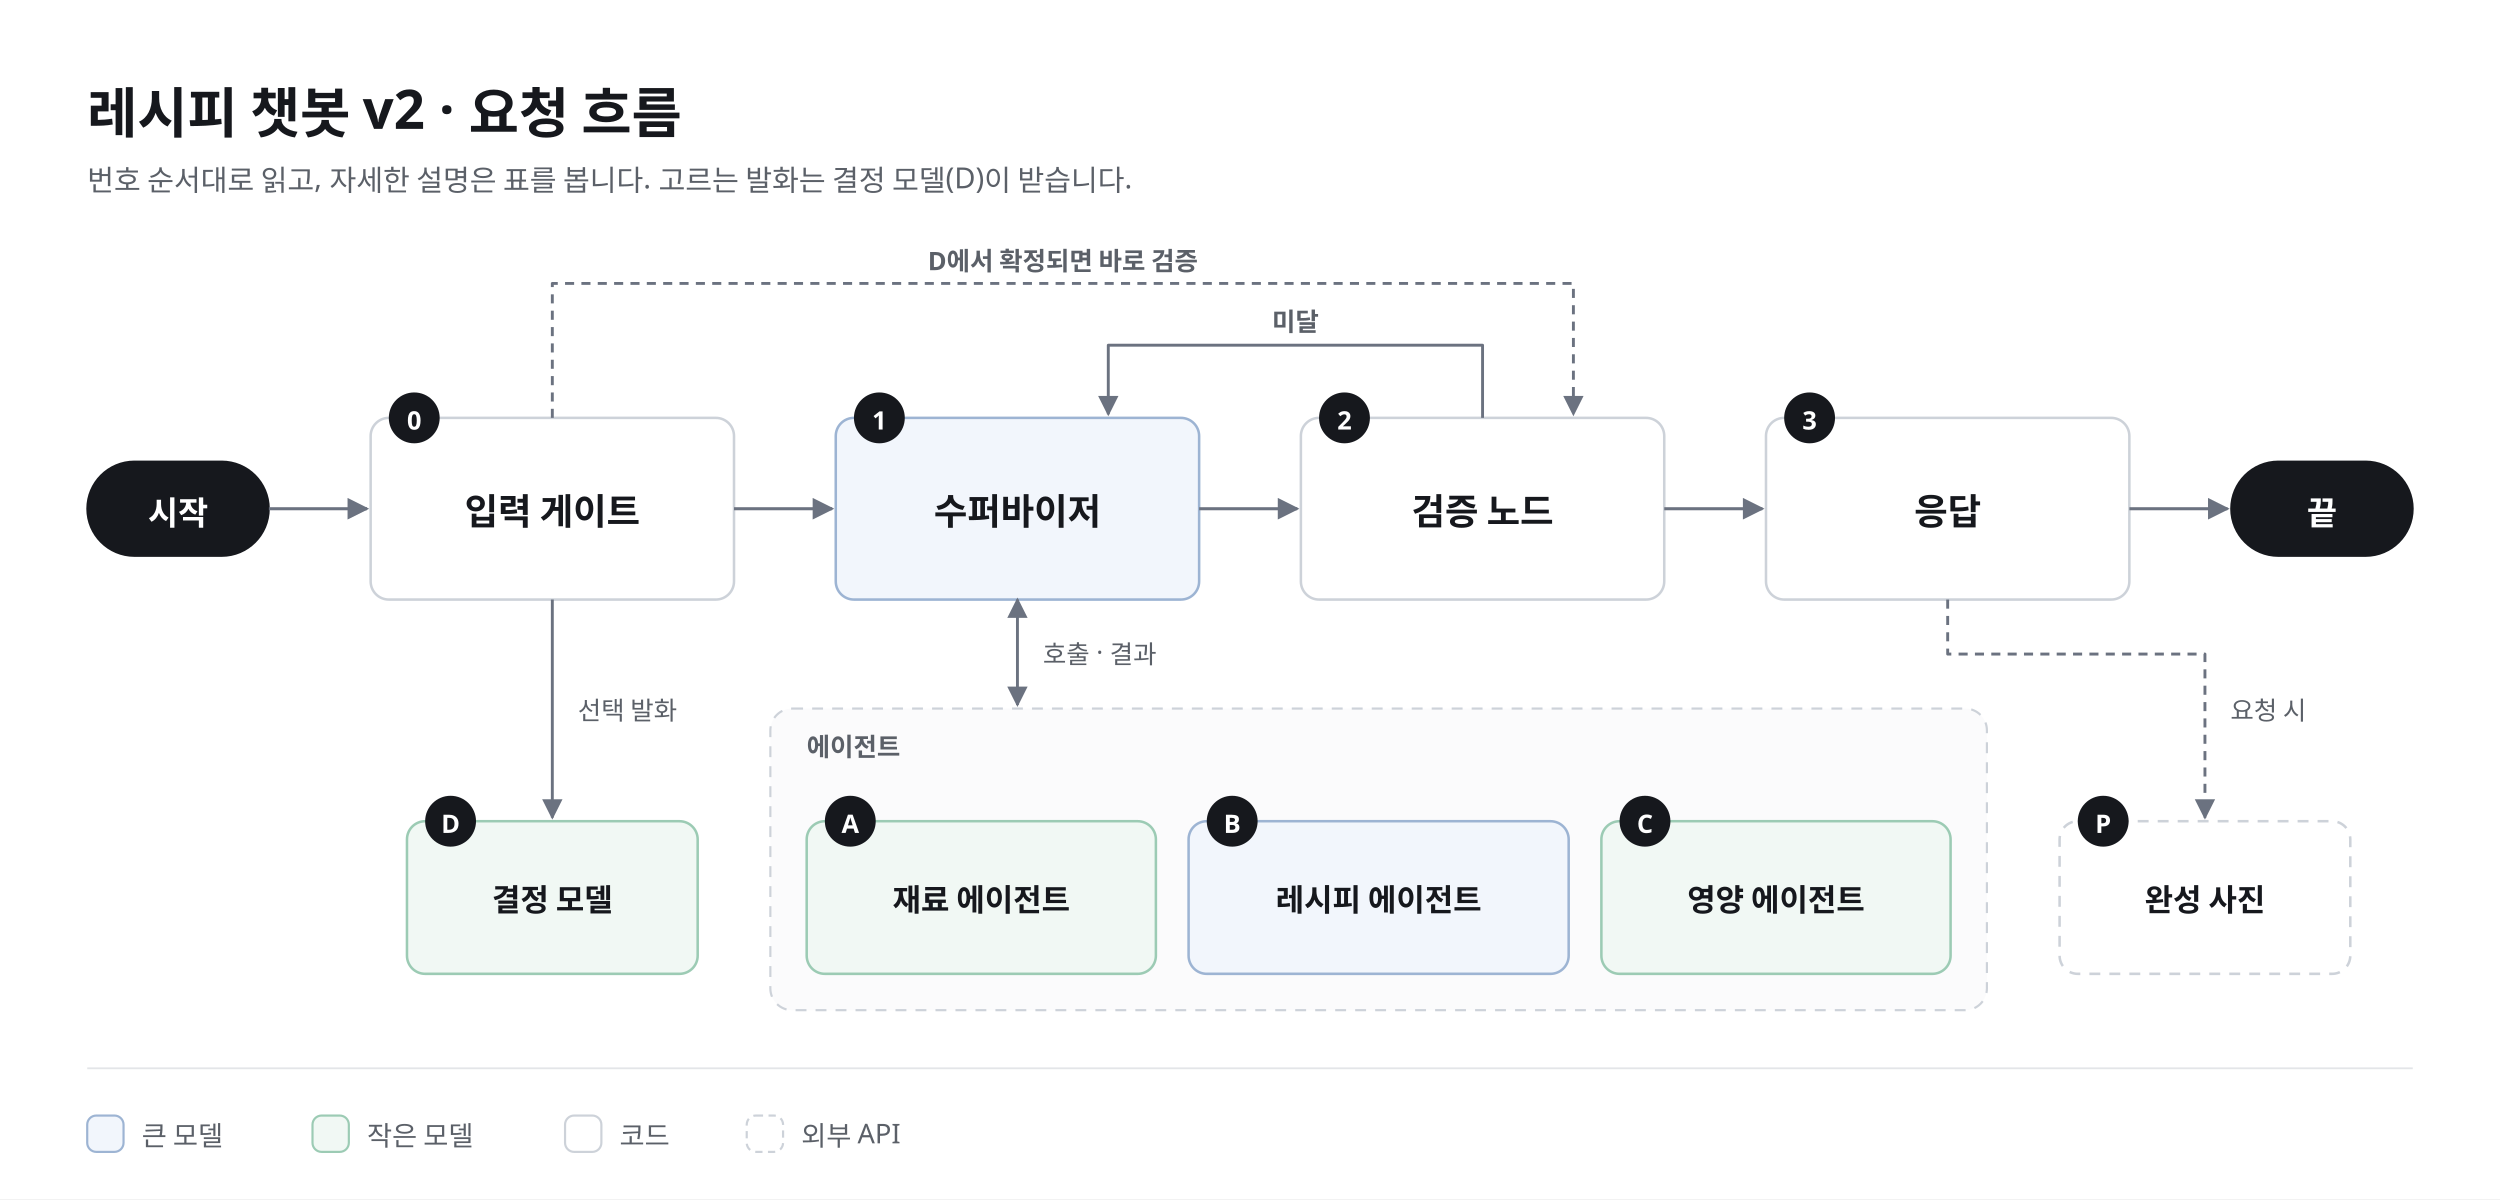
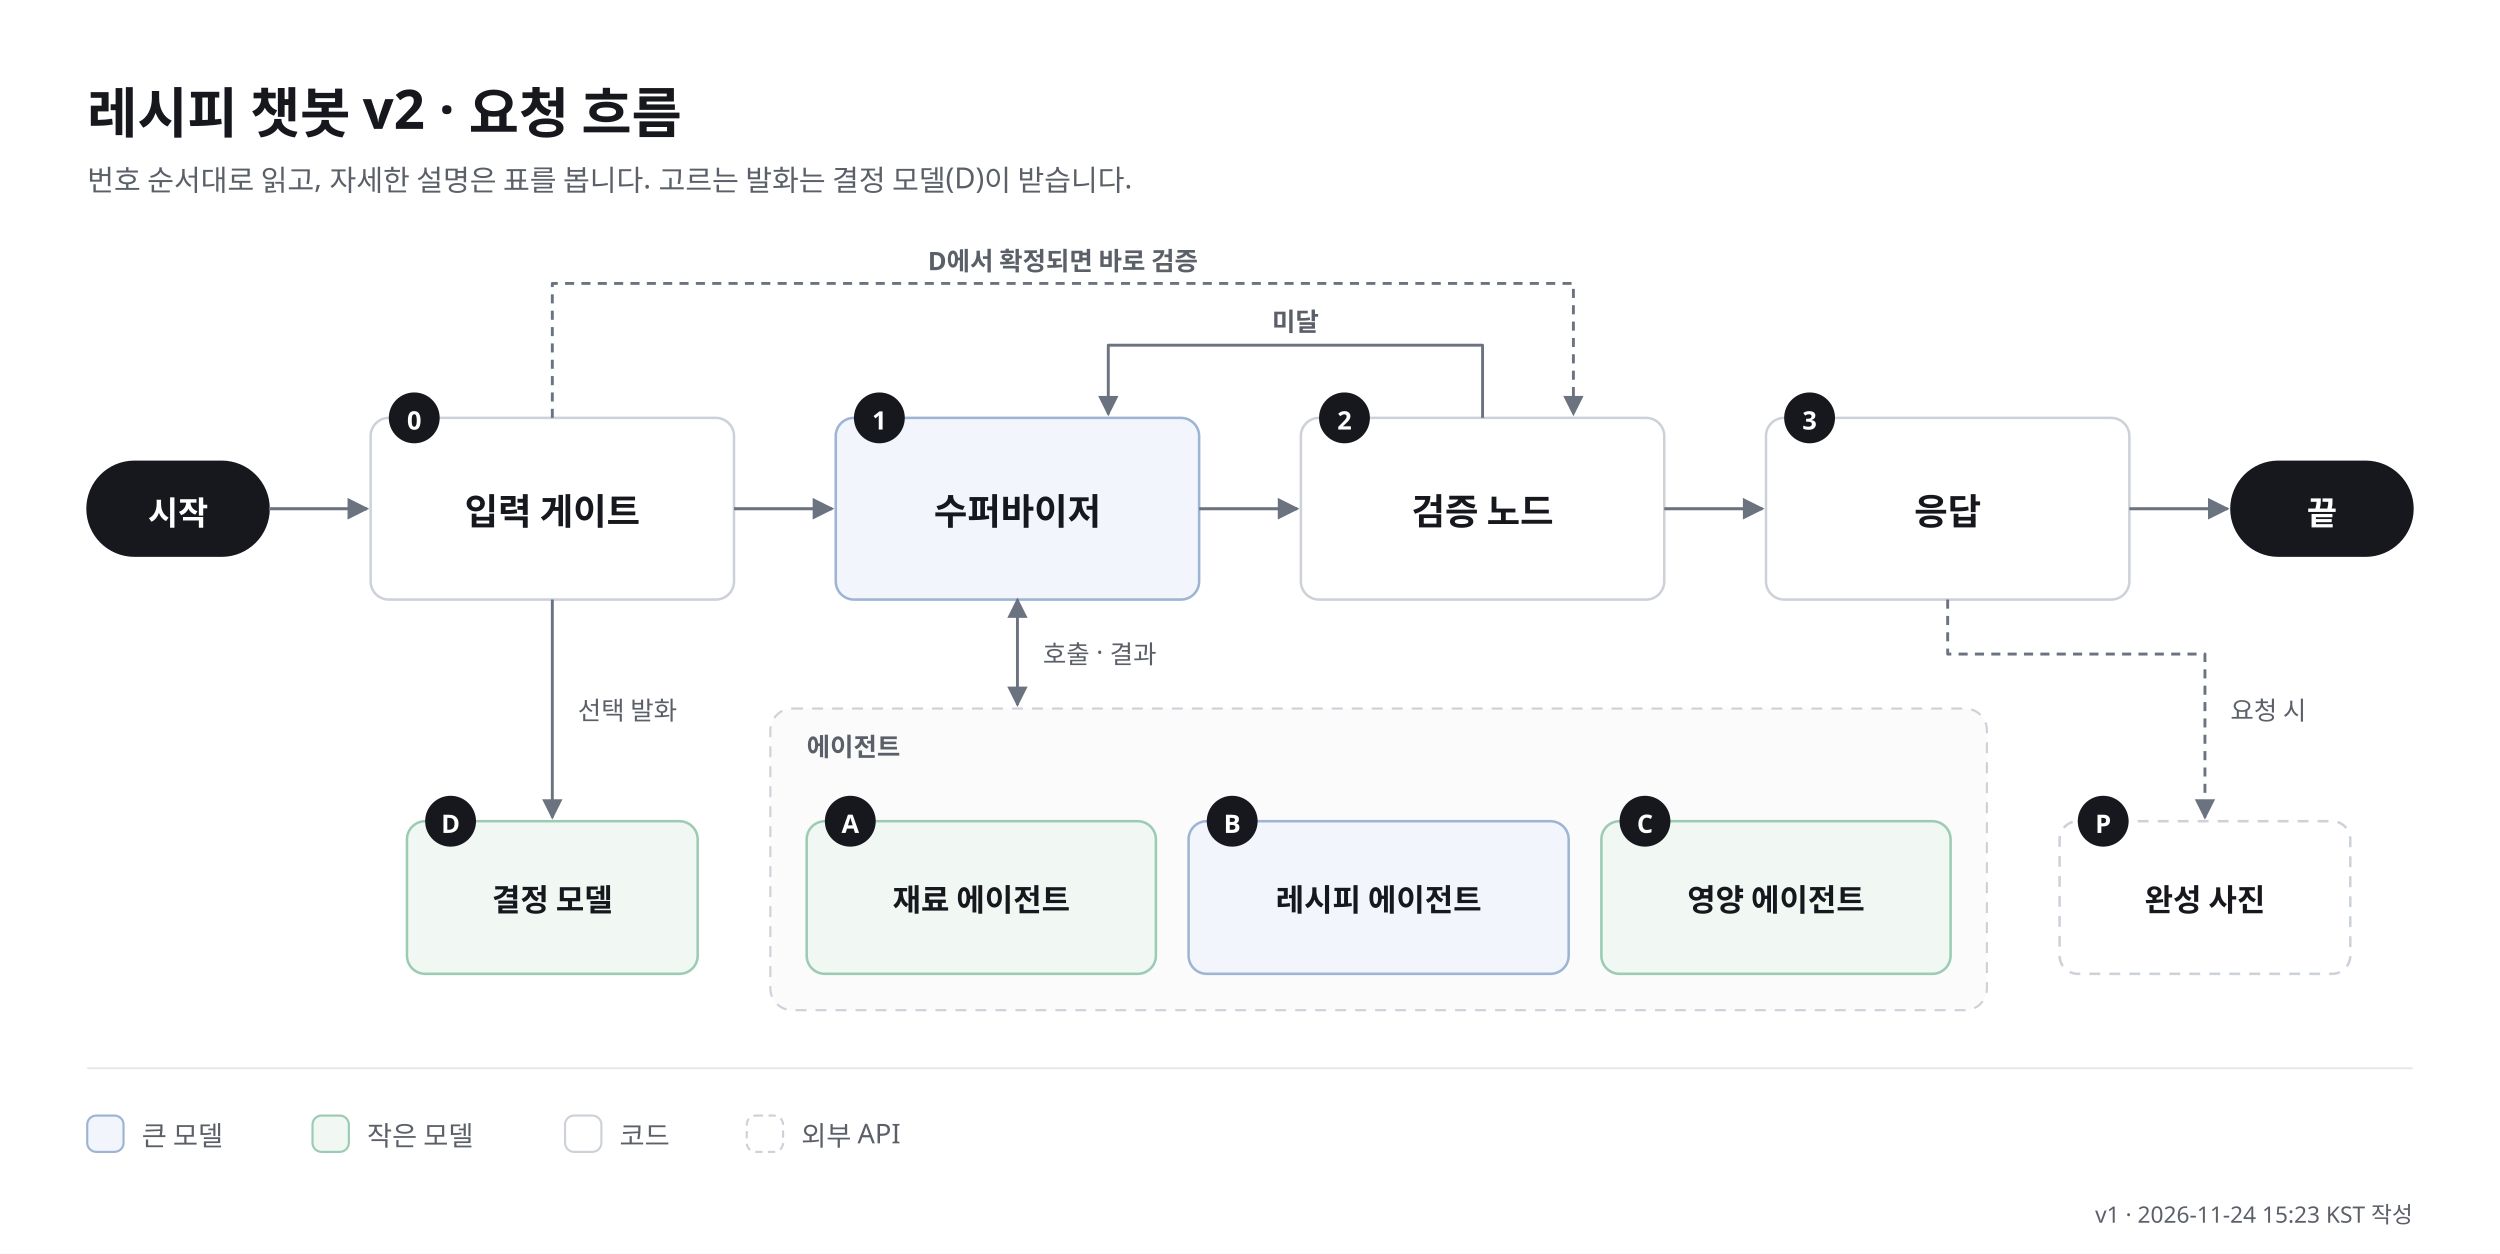
- <svg xmlns="http://www.w3.org/2000/svg" width="1376" height="660" viewBox="0 0 1376 660" font-family="Apple SD Gothic Neo, Pretendard, Noto Sans KR, sans-serif">
+ <svg xmlns="http://www.w3.org/2000/svg" data-spec-hash="a14adf3509cf" data-rev="1" data-stamp="2026-11-24 15:23 KST" width="1376" height="690" viewBox="0 0 1376 690" font-family="Apple SD Gothic Neo, Pretendard, Noto Sans KR, sans-serif">
  <defs>
    <marker id="ah" viewBox="0 0 10 10" refX="9" refY="5" markerWidth="7" markerHeight="7" orient="auto-start-reverse">
      <path d="M0 0L10 5L0 10z" fill="#6B7280" />
    </marker>
  </defs>
-   <rect width="1376" height="660" fill="#FFFFFF" />
+   <rect width="1376" height="690" fill="#FFFFFF" />
  <text x="48.0" y="60.0" font-size="30" font-weight="800" fill="#16181D" text-anchor="start" dominant-baseline="central">레시피 챗봇 v2 · 요청 흐름</text>
  <text x="48.0" y="98.0" font-size="16" font-weight="400" fill="#5B6068" text-anchor="start" dominant-baseline="central">번호 순서대로 읽고, 자세한 설명은 표를 봅니다. 고르는 발화는 결정 모델(D)이 받습니다.</text>
  <rect x="224.0" y="452.0" width="160.0" height="84.0" rx="10" fill="#F1F8F4" stroke="#9CCBB4" stroke-width="1.4" />
  <text x="304.0" y="494.0" font-size="17" font-weight="700" fill="#16181D" text-anchor="middle" dominant-baseline="central">결정 모델</text>
  <circle cx="248.0" cy="452" r="14" fill="#16181D" />
  <text x="248.0" y="453.0" font-size="14" font-weight="700" fill="#FFFFFF" text-anchor="middle" dominant-baseline="central">D</text>
  <rect x="424.0" y="390.0" width="669.6" height="166.0" rx="12" fill="#FBFBFC" stroke="#CDD2D9" stroke-width="1.2" stroke-dasharray="6 5" />
  <text x="444.0" y="410.0" font-size="14" font-weight="700" fill="#5B6068" text-anchor="start" dominant-baseline="central">에이전트</text>
  <rect x="444.0" y="452.0" width="192.2" height="84.0" rx="10" fill="#F1F8F4" stroke="#9CCBB4" stroke-width="1.4" />
  <text x="540.1" y="494.0" font-size="17" font-weight="700" fill="#16181D" text-anchor="middle" dominant-baseline="central">재료 에이전트</text>
  <circle cx="468.0" cy="452" r="14" fill="#16181D" />
  <text x="468.0" y="453.0" font-size="14" font-weight="700" fill="#FFFFFF" text-anchor="middle" dominant-baseline="central">A</text>
  <rect x="654.2" y="452.0" width="209.2" height="84.0" rx="10" fill="#F2F6FC" stroke="#9DB4D3" stroke-width="1.4" />
  <text x="758.8" y="494.0" font-size="17" font-weight="700" fill="#16181D" text-anchor="middle" dominant-baseline="central">레시피 에이전트</text>
  <circle cx="678.2" cy="452" r="14" fill="#16181D" />
  <text x="678.2" y="453.0" font-size="14" font-weight="700" fill="#FFFFFF" text-anchor="middle" dominant-baseline="central">B</text>
  <rect x="881.4" y="452.0" width="192.2" height="84.0" rx="10" fill="#F1F8F4" stroke="#9CCBB4" stroke-width="1.4" />
  <text x="977.5" y="494.0" font-size="17" font-weight="700" fill="#16181D" text-anchor="middle" dominant-baseline="central">영양 에이전트</text>
  <circle cx="905.4" cy="452" r="14" fill="#16181D" />
  <text x="905.4" y="453.0" font-size="14" font-weight="700" fill="#FFFFFF" text-anchor="middle" dominant-baseline="central">C</text>
  <rect x="1133.6" y="452.0" width="160.0" height="84.0" rx="10" fill="#FFFFFF" stroke="#CDD2D9" stroke-width="1.4" stroke-dasharray="6 5" />
  <text x="1213.6" y="494.0" font-size="17" font-weight="700" fill="#16181D" text-anchor="middle" dominant-baseline="central">완성 사진</text>
  <circle cx="1157.6" cy="452" r="14" fill="#16181D" />
  <text x="1157.6" y="453.0" font-size="14" font-weight="700" fill="#FFFFFF" text-anchor="middle" dominant-baseline="central">P</text>
  <rect x="48.0" y="254.0" width="100.0" height="52.0" rx="26" fill="#16181D" stroke="#16181D" stroke-width="1" />
  <text x="98.0" y="281.0" font-size="18" font-weight="700" fill="#FFFFFF" text-anchor="middle" dominant-baseline="central">시작</text>
  <rect x="204.0" y="230.0" width="200.0" height="100.0" rx="10" fill="#FFFFFF" stroke="#CDD2D9" stroke-width="1.4" />
  <text x="304.0" y="280.0" font-size="20" font-weight="700" fill="#16181D" text-anchor="middle" dominant-baseline="central">입력 게이트</text>
  <circle cx="228" cy="230" r="14" fill="#16181D" />
  <text x="228.0" y="231.0" font-size="14" font-weight="700" fill="#FFFFFF" text-anchor="middle" dominant-baseline="central">0</text>
  <rect x="460.0" y="230.0" width="200.0" height="100.0" rx="10" fill="#F2F6FC" stroke="#9DB4D3" stroke-width="1.4" />
  <text x="560.0" y="280.0" font-size="20" font-weight="700" fill="#16181D" text-anchor="middle" dominant-baseline="central">수퍼바이저</text>
  <circle cx="484" cy="230" r="14" fill="#16181D" />
  <text x="484.0" y="231.0" font-size="14" font-weight="700" fill="#FFFFFF" text-anchor="middle" dominant-baseline="central">1</text>
  <rect x="716.0" y="230.0" width="200.0" height="100.0" rx="10" fill="#FFFFFF" stroke="#CDD2D9" stroke-width="1.4" />
  <text x="816.0" y="280.0" font-size="20" font-weight="700" fill="#16181D" text-anchor="middle" dominant-baseline="central">검증 노드</text>
  <circle cx="740" cy="230" r="14" fill="#16181D" />
  <text x="740.0" y="231.0" font-size="14" font-weight="700" fill="#FFFFFF" text-anchor="middle" dominant-baseline="central">2</text>
  <rect x="972.0" y="230.0" width="200.0" height="100.0" rx="10" fill="#FFFFFF" stroke="#CDD2D9" stroke-width="1.4" />
  <text x="1072.0" y="280.0" font-size="20" font-weight="700" fill="#16181D" text-anchor="middle" dominant-baseline="central">응답</text>
  <circle cx="996" cy="230" r="14" fill="#16181D" />
  <text x="996.0" y="231.0" font-size="14" font-weight="700" fill="#FFFFFF" text-anchor="middle" dominant-baseline="central">3</text>
  <rect x="1228.0" y="254.0" width="100.0" height="52.0" rx="26" fill="#16181D" stroke="#16181D" stroke-width="1" />
  <text x="1278.0" y="281.0" font-size="18" font-weight="700" fill="#FFFFFF" text-anchor="middle" dominant-baseline="central">끝</text>
  <path d="M148.0 280.0 L202.0 280.0" fill="none" stroke="#6B7280" stroke-width="1.7" stroke-linejoin="round" marker-end="url(#ah)" />
  <path d="M404.0 280.0 L458.0 280.0" fill="none" stroke="#6B7280" stroke-width="1.7" stroke-linejoin="round" marker-end="url(#ah)" />
  <path d="M660.0 280.0 L714.0 280.0" fill="none" stroke="#6B7280" stroke-width="1.7" stroke-linejoin="round" marker-end="url(#ah)" />
  <path d="M916.0 280.0 L970.0 280.0" fill="none" stroke="#6B7280" stroke-width="1.7" stroke-linejoin="round" marker-end="url(#ah)" />
  <path d="M1172.0 280.0 L1226.0 280.0" fill="none" stroke="#6B7280" stroke-width="1.7" stroke-linejoin="round" marker-end="url(#ah)" />
  <path d="M816.0 230.0 L816.0 190.0 L610.0 190.0 L610.0 228.0" fill="none" stroke="#6B7280" stroke-width="1.6" stroke-linejoin="round" marker-end="url(#ah)" />
  <text x="713.0" y="176.0" font-size="14" font-weight="700" fill="#5B6068" text-anchor="middle" dominant-baseline="central">미달</text>
  <path d="M304.0 230.0 L304.0 156.0 L866.0 156.0 L866.0 228.0" fill="none" stroke="#6B7280" stroke-width="1.6" stroke-linejoin="round" marker-end="url(#ah)" stroke-dasharray="5 4" />
  <text x="585.0" y="142.0" font-size="14" font-weight="700" fill="#5B6068" text-anchor="middle" dominant-baseline="central">D에서 확정되면 바로 검증</text>
  <path d="M304.0 330.0 L304.0 450.0" fill="none" stroke="#6B7280" stroke-width="1.6" stroke-linejoin="round" marker-end="url(#ah)" />
  <text x="318.0" y="390.0" font-size="14" font-weight="400" fill="#5B6068" text-anchor="start" dominant-baseline="central">선택 발화</text>
  <path d="M560.0 330.0 L560.0 388.0" fill="none" stroke="#6B7280" stroke-width="1.6" stroke-linejoin="round" marker-start="url(#ah)" marker-end="url(#ah)" />
  <text x="574.0" y="359.0" font-size="14" font-weight="400" fill="#5B6068" text-anchor="start" dominant-baseline="central">호출 · 결과</text>
  <path d="M1072.0 330.0 L1072.0 360.0 L1213.6 360.0 L1213.6 450.0" fill="none" stroke="#6B7280" stroke-width="1.6" stroke-linejoin="round" marker-end="url(#ah)" stroke-dasharray="5 4" />
  <text x="1227.6" y="390.0" font-size="14" font-weight="400" fill="#5B6068" text-anchor="start" dominant-baseline="central">요청 시</text>
  <path d="M48.0 588.0 L1328.0 588.0" fill="none" stroke="#E3E5E8" stroke-width="1" stroke-linejoin="round" />
  <rect x="48.0" y="614.0" width="20.0" height="20.0" rx="5" fill="#F2F6FC" stroke="#9DB4D3" stroke-width="1.2" />
  <text x="78.0" y="624.0" font-size="15" font-weight="400" fill="#5B6068" text-anchor="start" dominant-baseline="central">큰 모델</text>
  <rect x="172.0" y="614.0" width="20.0" height="20.0" rx="5" fill="#F1F8F4" stroke="#9CCBB4" stroke-width="1.2" />
  <text x="202.0" y="624.0" font-size="15" font-weight="400" fill="#5B6068" text-anchor="start" dominant-baseline="central">작은 모델</text>
  <rect x="311.0" y="614.0" width="20.0" height="20.0" rx="5" fill="#FFFFFF" stroke="#CDD2D9" stroke-width="1.2" />
  <text x="341.0" y="624.0" font-size="15" font-weight="400" fill="#5B6068" text-anchor="start" dominant-baseline="central">코드</text>
  <rect x="411.0" y="614.0" width="20.0" height="20.0" rx="5" fill="#FFFFFF" stroke="#CDD2D9" stroke-width="1.2" stroke-dasharray="4 3" />
  <text x="441.0" y="624.0" font-size="15" font-weight="400" fill="#5B6068" text-anchor="start" dominant-baseline="central">외부 API</text>
+   <text x="1328.0" y="667.0" font-size="12.5" font-weight="400" fill="#5B6068" text-anchor="end" dominant-baseline="central">v1 · 2026-11-24 15:23 KST 작성</text>
</svg>
